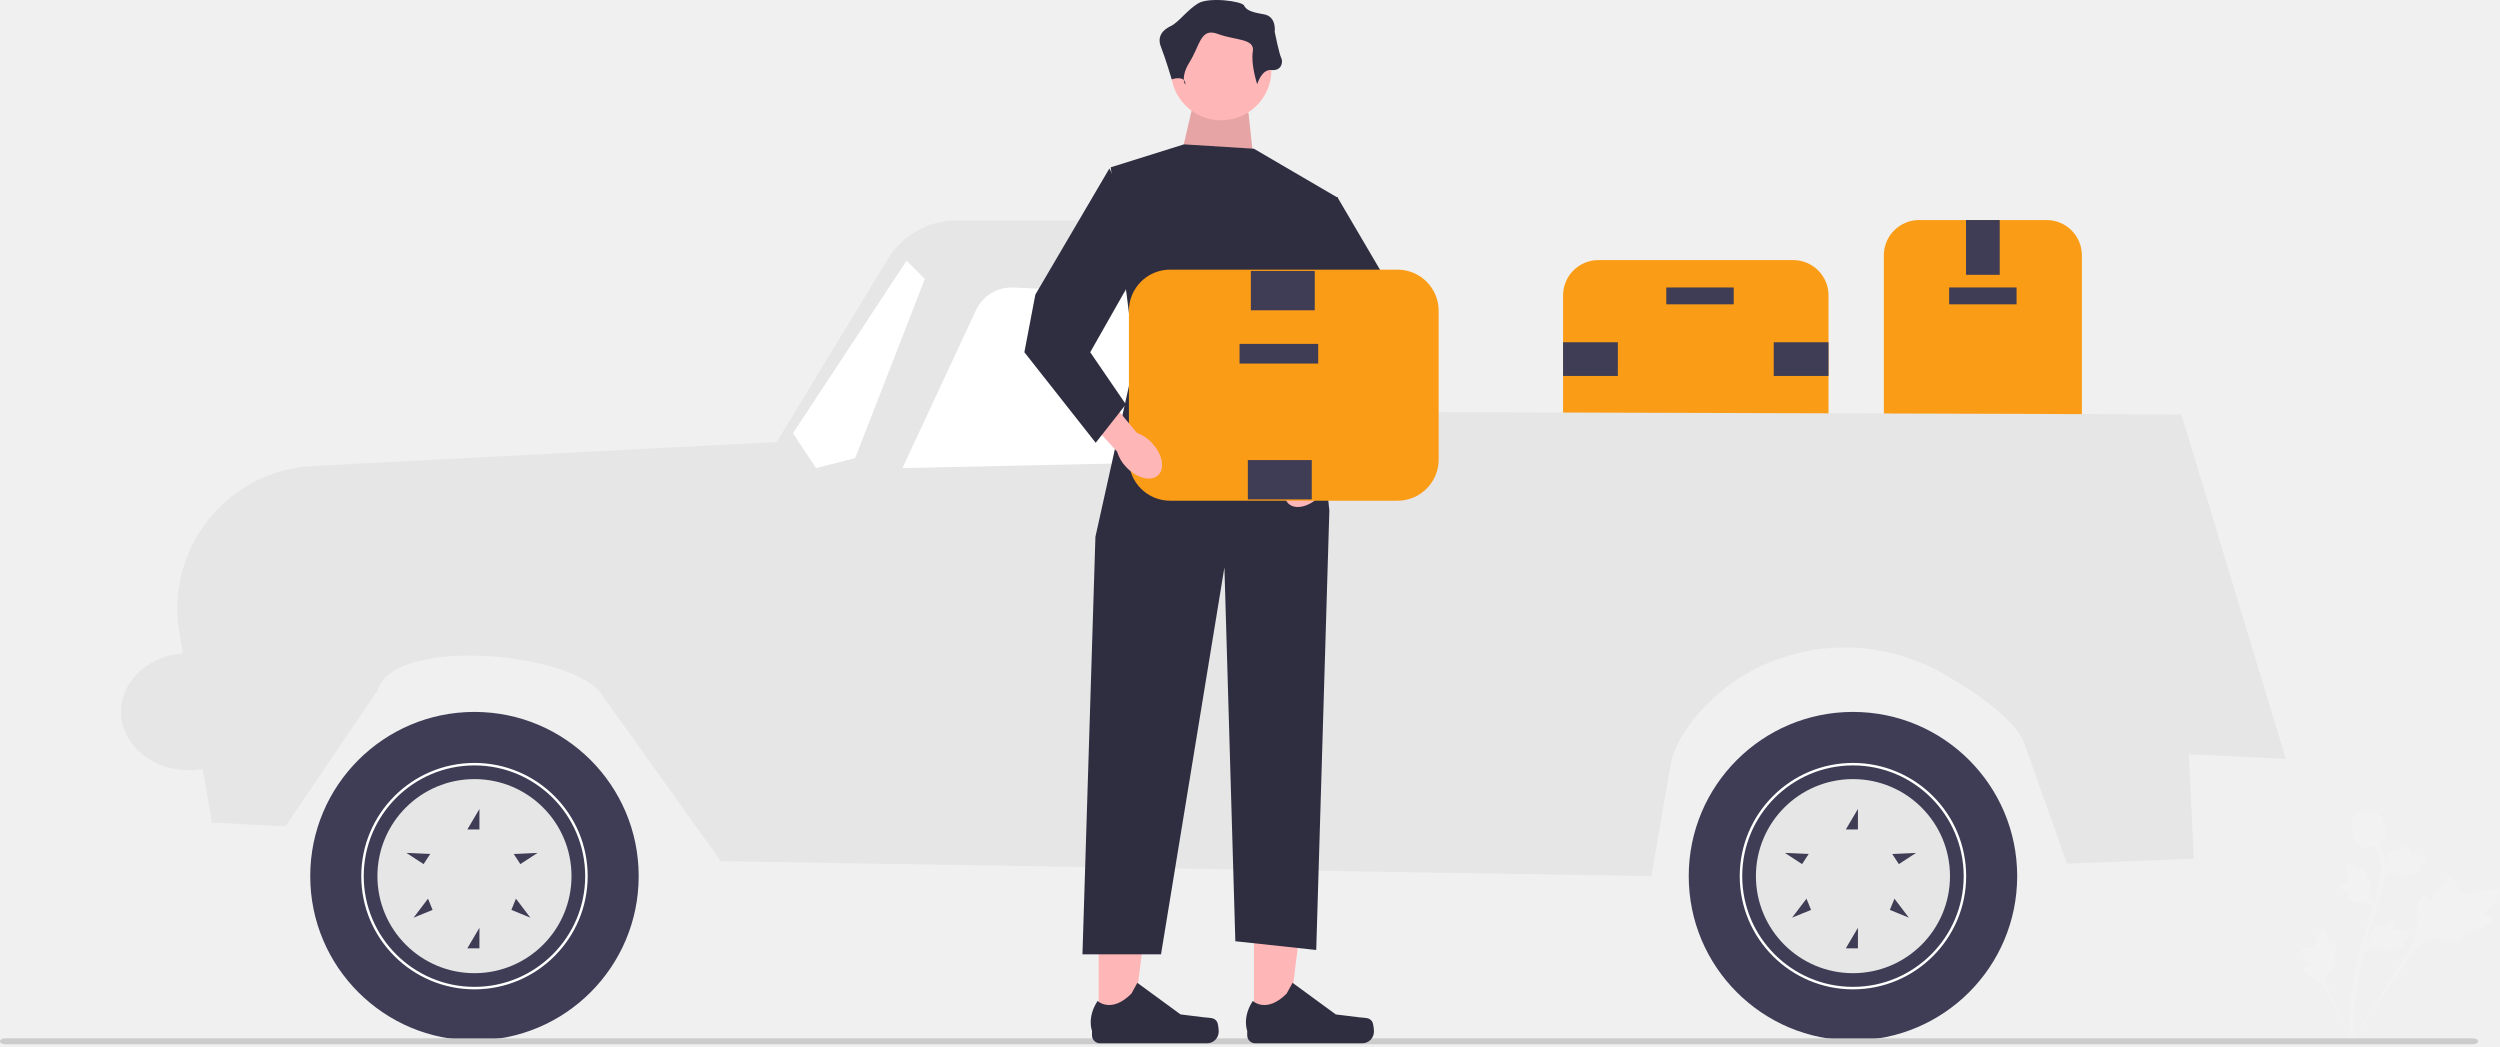
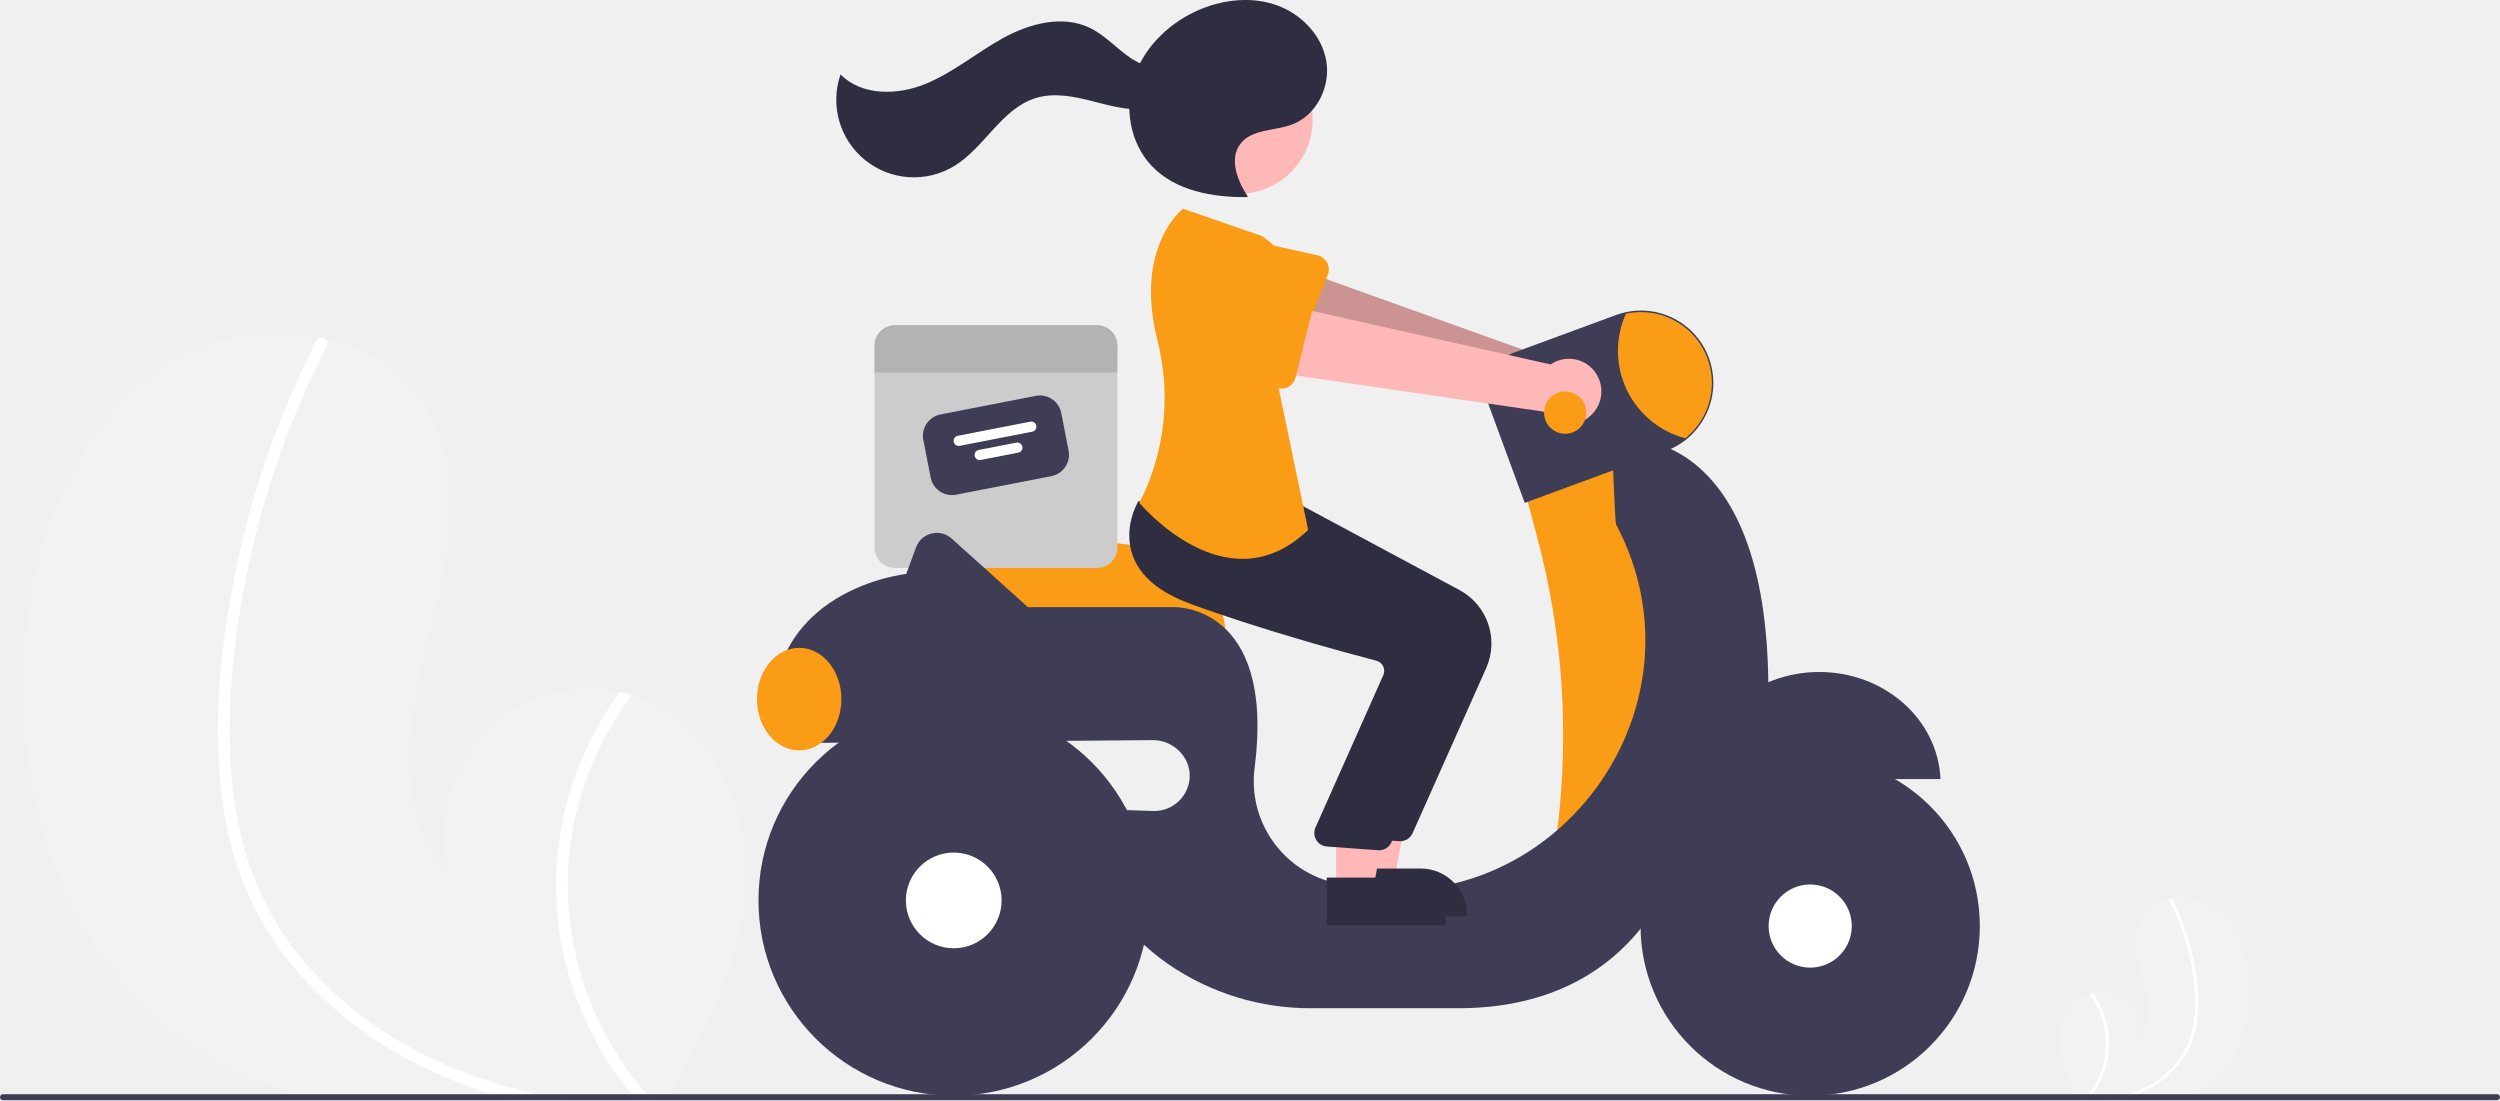
- <svg xmlns="http://www.w3.org/2000/svg" width="1004.722" height="420.718" viewBox="0 0 1004.722 420.718">
-   <g>
-     <path d="M757.098,180.944V102.6c0-7.812,6.355-14.166,14.166-14.166h51.251c7.812,0,14.166,6.355,14.166,14.166v78.344c0,7.812-6.355,14.166-14.166,14.166h-51.251c-7.812,0-14.166-6.355-14.166-14.166Z" fill="#fb9c16" />
-     <rect x="783.344" y="115.526" width="27.092" height="6.773" transform="translate(1593.78 237.8251) rotate(-180)" fill="#3f3d56" />
-     <rect x="790.117" y="88.434" width="13.546" height="22.013" transform="translate(1593.78 198.8797) rotate(-180)" fill="#3f3d56" />
-     <rect x="790.117" y="173.097" width="13.546" height="22.013" transform="translate(1593.78 368.2074) rotate(-180)" fill="#3f3d56" />
-   </g>
-   <g>
-     <path d="M720.692,184.11h-78.344c-7.812,0-14.166-6.355-14.166-14.166v-51.251c0-7.812,6.355-14.166,14.166-14.166h78.344c7.812,0,14.166,6.355,14.166,14.166v51.251c0,7.812-6.355,14.166-14.166,14.166Z" fill="#fb9c16" />
-     <rect x="669.667" y="115.532" width="27.092" height="6.773" fill="#3f3d56" />
-     <rect x="632.415" y="133.312" width="13.546" height="22.013" transform="translate(783.5064 -494.8703) rotate(90)" fill="#3f3d56" />
-     <rect x="717.079" y="133.312" width="13.546" height="22.013" transform="translate(868.1702 -579.5342) rotate(90)" fill="#3f3d56" />
-   </g>
-   <path d="M85.182,330.61l-13.079-76.293c-5.812-33.901,19.28-65.272,53.629-67.051l186.45-9.657,44.498-73.34c5.899-9.723,16.447-15.66,27.819-15.66h133.969c10.531,0,19.428,7.809,20.795,18.251l3.402,58.683,334,1,42.016,138.468-39-1.902,2,42-51,2-17.001-48.072c-3.201-9.052-17.229-19.258-31.81-27.798-32.687-19.143-74.682-12.999-99.419,15.689-5.835,6.768-9.915,13.819-11.055,20.431l-7.715,44.749-374-6-49.016-68.566c-14.481-15.759-82.843-21.548-89,0l-36.984,54.566-29.5-1.5Z" fill="#e6e6e6" />
-   <path d="M491.679,133.236l11.004,51.874-140,3,29.568-63.485c2.682-5.759,8.571-9.335,14.918-9.059l67.087,2.917c8.493,.369,15.659,6.438,17.423,14.753Z" fill="#fff" />
-   <polygon points="343.682 184.11 371.682 112.11 364.351 104.779 318.682 174.11 327.962 188.11 343.682 184.11" fill="#fff" />
-   <circle cx="744.682" cy="352.11" r="66" fill="#3f3d56" />
-   <path d="M699.182,352.11c0-25.089,20.411-45.5,45.5-45.5,25.089,0,45.5,20.411,45.5,45.5,0,25.089-20.411,45.5-45.5,45.5-25.089,0-45.5-20.411-45.5-45.5Zm1,0c0,24.537,19.962,44.5,44.5,44.5s44.5-19.963,44.5-44.5c0-24.537-19.962-44.5-44.5-44.5s-44.5,19.963-44.5,44.5Z" fill="#fff" />
-   <path d="M705.682,352.11c0,21.539,17.461,39,39,39,21.539,0,39-17.461,39-39,0-21.539-17.461-39-39-39-21.539,0-39,17.461-39,39Zm64.351-9.339l-6.91,4.504-2.655-4.073,9.565-.43Zm-10.52,22.905l1.84-4.5,5.794,7.622-7.634-3.122Zm-17.694,15.435l4.862-8.248v8.248h-4.862Zm0-47.752l4.862-8.248v8.248h-4.862Zm-21.604,35.439l5.794-7.622,1.84,4.5-7.634,3.122Zm-2.885-26.026l9.565,.43-2.655,4.073-6.91-4.504Z" fill="#e6e6e6" />
-   <circle cx="190.682" cy="352.11" r="66" fill="#3f3d56" />
-   <path d="M145.182,352.11c0-25.089,20.411-45.5,45.5-45.5,25.089,0,45.5,20.411,45.5,45.5,0,25.089-20.411,45.5-45.5,45.5-25.089,0-45.5-20.411-45.5-45.5Zm1,0c0,24.537,19.962,44.5,44.5,44.5,24.538,0,44.5-19.963,44.5-44.5,0-24.537-19.962-44.5-44.5-44.5-24.538,0-44.5,19.963-44.5,44.5Z" fill="#fff" />
-   <path d="M151.682,352.11c0,21.539,17.461,39,39,39,21.539,0,39-17.461,39-39,0-21.539-17.461-39-39-39-21.539,0-39,17.461-39,39Zm64.351-9.339l-6.91,4.504-2.655-4.073,9.565-.43Zm-10.52,22.905l1.84-4.5,5.794,7.622-7.634-3.122Zm-17.694,15.435l4.862-8.248v8.248h-4.862Zm0-47.752l4.862-8.248v8.248h-4.862Zm-21.604,35.439l5.794-7.622,1.84,4.5-7.634,3.122Zm-2.885-26.026l9.565,.43-2.655,4.073-6.91-4.504Z" fill="#e6e6e6" />
-   <rect x="466.182" y="203.61" width="38" height="8" transform="translate(970.3641 415.22) rotate(-180)" fill="#3f3d56" />
-   <g>
-     <path d="M1001.788,368.654c-.354-1.084-3.039-.607-3.296-1.576-.257-.966,2.319-1.776,4.295-4.498,.356-.491,2.601-3.584,1.74-4.886-1.632-2.466-12.988,3.676-15.714,.229-.598-.756-.844-2.055-2.626-4.472-.709-.961-1.164-1.426-1.707-1.412-.771,.019-1.047,.984-2.259,2.732-1.818,2.621-2.474,2.292-3.671,4.439-.889,1.594-.994,2.613-1.635,2.673-.907,.085-1.282-1.9-2.39-1.977-1.131-.079-2.263,1.882-2.824,3.415-1.053,2.875-.401,5.073-.256,7.263,.157,2.38-.212,5.864-2.798,10.336l-24.392,38.862c5.238-7.922,20.108-29.526,26.099-37.45,1.729-2.288,3.588-4.585,6.449-5.017,2.754-.416,6.105,.947,10.782,.867,.546-.009,2.066-.054,2.436-.86,.306-.666-.453-1.245-.177-1.871,.37-.84,2.037-.48,4.308-1.037,1.601-.393,2.689-1.043,3.625-1.602,.282-.169,4.484-2.714,4.012-4.157h-0Z" fill="#f2f2f2" />
-     <path d="M937.902,377.728c-.634-.139-1.175,1.316-1.725,1.163-.548-.153-.202-1.651-.968-3.406-.138-.317-1.009-2.311-1.896-2.264-1.681,.089-1.943,7.435-4.421,7.779-.544,.075-1.252-.179-2.953-.001-.676,.071-1.036,.16-1.186,.431-.213,.384,.181,.798,.689,1.897,.762,1.648,.411,1.875,1.119,3.082,.526,.896,.995,1.242,.84,1.574-.22,.47-1.302,.081-1.66,.603-.365,.532,.271,1.654,.861,2.371,1.107,1.346,2.374,1.66,3.491,2.221,1.213,.61,2.817,1.796,4.266,4.355l12.036,23.184c-2.377-4.857-8.69-18.388-10.85-23.615-.624-1.509-1.215-3.084-.602-4.613,.59-1.472,2.226-2.723,3.537-5.042,.153-.271,.57-1.03,.281-1.444-.239-.342-.742-.137-.97-.453-.305-.424,.352-1.138,.734-2.414,.269-.899,.264-1.621,.26-2.241-.001-.187-.038-2.984-.882-3.169v0Z" fill="#f2f2f2" />
-     <path d="M949.909,383.385l.378-3.493,.232-.219c1.074-1.015,1.745-2.089,1.997-3.196,.04-.176,.071-.354,.103-.535,.126-.718,.282-1.611,.972-2.538,.386-.517,1.409-1.684,2.463-1.276,.285,.107,.477,.291,.61,.487,.033-.034,.068-.068,.104-.105,.455-.443,.774-.605,1.081-.761,.236-.12,.479-.244,.891-.573,.181-.144,.326-.275,.447-.384,.37-.33,.843-.717,1.491-.564,.687,.188,.923,.843,1.079,1.277,.279,.774,.365,1.306,.422,1.659,.02,.129,.044,.274,.062,.321,.15,.379,2.038,.477,2.748,.518,1.597,.087,2.978,.162,3.31,1.255,.238,.782-.258,1.635-1.519,2.603-.393,.301-.785,.509-1.127,.664,.21,.199,.378,.469,.388,.838h0c.023,.872-.872,1.542-2.659,1.993-.444,.113-1.042,.263-1.823,.226-.368-.018-.691-.075-.966-.127-.041,.157-.116,.32-.252,.474-.398,.455-1.04,.571-1.912,.314-.963-.268-1.723-.633-2.395-.954-.586-.279-1.092-.518-1.516-.583-.789-.11-1.525,.377-2.405,1.025l-2.206,1.655h-0Z" fill="#f2f2f2" />
-     <path d="M956.206,363.49l-3.475,.52-.271-.169c-1.254-.781-2.464-1.158-3.598-1.121-.18,.006-.36,.021-.544,.036-.727,.061-1.63,.136-2.702-.296-.598-.243-1.987-.935-1.859-2.059,.031-.302,.161-.535,.316-.714-.041-.024-.083-.048-.128-.075-.544-.328-.781-.595-1.01-.853-.176-.198-.357-.402-.781-.717-.186-.138-.348-.245-.485-.335-.413-.274-.907-.634-.924-1.299,.007-.712,.582-1.106,.962-1.368,.678-.466,1.171-.684,1.498-.829,.12-.052,.254-.112,.295-.142,.328-.242-.056-2.092-.196-2.79-.321-1.566-.599-2.922,.374-3.52,.696-.429,1.647-.165,2.903,.809,.391,.304,.691,.631,.928,.922,.139-.254,.358-.485,.712-.588h0c.838-.244,1.712,.452,2.602,2.066,.222,.401,.519,.941,.681,1.707,.076,.361,.103,.687,.122,.966,.162-0,.339,.031,.522,.123,.541,.269,.816,.861,.789,1.77-.015,.999-.175,1.828-.315,2.558-.121,.638-.224,1.188-.18,1.614,.093,.791,.751,1.379,1.602,2.066l2.16,1.714h-0Z" fill="#f2f2f2" />
-     <path d="M956.674,353.056l.378-3.493,.232-.219c1.074-1.015,1.745-2.089,1.997-3.196,.04-.176,.071-.354,.103-.535,.126-.718,.282-1.611,.972-2.538,.386-.517,1.409-1.684,2.463-1.276,.285,.107,.477,.291,.61,.487,.033-.034,.068-.068,.104-.105,.455-.443,.774-.605,1.081-.761,.236-.12,.479-.244,.891-.573,.181-.144,.326-.275,.447-.384,.37-.33,.843-.717,1.491-.564,.687,.188,.923,.843,1.079,1.277,.279,.774,.365,1.306,.422,1.659,.02,.129,.044,.274,.062,.321,.15,.379,2.038,.477,2.748,.518,1.597,.087,2.978,.162,3.31,1.255,.238,.782-.258,1.635-1.519,2.603-.393,.301-.785,.509-1.127,.664,.21,.199,.378,.469,.388,.838h0c.023,.872-.872,1.542-2.659,1.993-.444,.113-1.042,.263-1.823,.226-.368-.018-.691-.075-.966-.127-.041,.157-.116,.32-.252,.474-.398,.455-1.04,.571-1.912,.314-.963-.268-1.723-.633-2.395-.954-.586-.279-1.092-.518-1.516-.583-.789-.11-1.525,.377-2.405,1.025l-2.206,1.655h-0Z" fill="#f2f2f2" />
-     <path d="M945.407,419.98l-.614-.607,.011-.863-.011,.863-.854-.09c.004-.08-.002-.268-.008-.561-.033-1.607-.135-6.497,.546-14.011,.475-5.245,1.27-10.569,2.362-15.827,1.093-5.266,2.228-9.185,3.14-12.334,.688-2.375,1.382-4.628,2.06-6.823,1.809-5.863,3.516-11.402,4.574-17.719,.237-1.41,.728-4.346-.278-7.811-.584-2.01-1.584-3.901-2.972-5.62l1.344-1.085c1.532,1.9,2.638,3.995,3.286,6.226,1.116,3.842,.58,7.04,.323,8.577-1.076,6.429-2.801,12.021-4.628,17.941-.674,2.187-1.366,4.43-2.051,6.795-.903,3.12-2.028,7.005-3.107,12.203-1.079,5.195-1.864,10.454-2.334,15.633-.672,7.419-.571,12.237-.538,13.819,.017,.845,.021,1.022-.251,1.295v-0Z" fill="#f2f2f2" />
-     <path d="M949.675,340.564c-.069-.015-.139-.033-.208-.053-1.418-.397-2.555-1.553-3.381-3.433-.387-.884-.478-1.815-.66-3.671-.029-.286-.155-1.734,0-3.653,.101-1.254,.236-1.758,.577-2.153,.379-.441,.89-.693,1.429-.82,.015-.166,.069-.328,.177-.482,.444-.639,1.187-.376,1.59-.24,.203,.073,.456,.166,.741,.214,.447,.077,.715-.001,1.119-.118,.387-.112,.868-.252,1.533-.24,1.312,.018,2.284,.608,2.604,.802,1.687,1.014,2.269,2.631,2.943,4.503,.134,.375,.578,1.732,.682,3.479,.075,1.26-.09,1.776-.28,2.145-.387,.758-.979,1.11-2.449,1.85-1.536,.775-2.306,1.163-2.938,1.362-1.47,.462-2.393,.751-3.479,.509v0Z" fill="#f2f2f2" />
-   </g>
-   <path d="M0,418.48c0,.66,.925,1.19,2.078,1.19H993.848c1.152,0,2.077-.53,2.077-1.19,0-.66-.925-1.19-2.077-1.19H2.078c-1.152,0-2.078,.53-2.078,1.19Z" fill="#ccc" />
-   <g>
-     <g>
-       <polygon points="503.94 410.967 517.825 410.965 524.43 357.41 503.938 357.411 503.94 410.967" fill="#ffb6b6" />
-       <path d="M551.511,410.652h0c.432,.728,.66,3.078,.66,3.925h0c0,2.603-2.11,4.713-4.713,4.713l-42.999-0c-1.775,0-3.215-1.439-3.215-3.215v-1.79s-2.127-5.38,2.252-12.012c0,0,5.443,5.193,13.576-2.94l2.398-4.345,17.361,12.697,9.623,1.185c2.105,.259,3.972-.04,5.055,1.784h0Z" fill="#2f2e41" />
-     </g>
-     <g>
-       <polygon points="441.558 410.967 455.442 410.965 462.048 357.41 441.555 357.411 441.558 410.967" fill="#ffb6b6" />
-       <path d="M489.128,410.652h0c.432,.728,.66,3.078,.66,3.925h0c0,2.603-2.11,4.713-4.713,4.713l-42.999-0c-1.775,0-3.215-1.439-3.215-3.215v-1.79s-2.127-5.38,2.252-12.012c0,0,5.443,5.193,13.576-2.94l2.398-4.345,17.361,12.697,9.623,1.185c2.105,.259,3.972-.04,5.055,1.784h0Z" fill="#2f2e41" />
-     </g>
-     <polygon points="501.741 45.276 504.377 69.877 473.625 67.241 478.897 44.397 501.741 45.276" fill="#ffb6b6" />
-     <polygon points="501.741 45.276 504.377 69.877 473.625 67.241 478.897 44.397 501.741 45.276" isolation="isolate" opacity=".1" />
-     <circle cx="490.759" cy="28.142" r="20.208" fill="#ffb6b6" />
-     <polygon points="503.938 59.773 537.765 79.542 526.682 133.138 534.251 205.186 528.979 381.79 496.47 378.276 492.077 228.03 466.596 383.547 435.028 383.547 440.237 215.729 456.053 144.56 446.388 67.241 475.822 58.016 503.938 59.773" fill="#2f2e41" />
-     <path d="M505.256,33.853s1.757-6.15,5.711-5.711,4.832-3.075,3.954-4.832-2.636-10.544-2.636-10.544c0,0,.879-6.15-4.393-7.029-5.272-.879-7.029-1.757-7.908-3.515-.879-1.757-14.058-3.515-18.451-.879-4.393,2.636-7.908,7.693-10.983,9.118-3.075,1.425-5.711,4.061-3.954,8.454,1.757,4.393,4.306,12.985,4.306,12.985,0,0,4.481-1.563,5.359,1.073s-2.636-.879,1.757-7.908c4.393-7.029,4.393-14.058,11.422-11.422,7.029,2.636,14.937,1.757,14.058,7.029-.879,5.272,1.757,13.179,1.757,13.179Z" fill="#2f2e41" />
-     <path id="uuid-2f48dadd-bd50-474e-b6bc-efb589732da4-59" d="M520.321,189.424c-4.229,4.478-5.347,10.29-2.497,12.981,2.85,2.691,8.588,1.242,12.818-3.238,1.714-1.766,2.981-3.918,3.693-6.274l17.68-19.2-9.187-8.104-16.454,19.788c-2.312,.846-4.388,2.234-6.054,4.047Z" fill="#ffb6b6" />
-     <polygon points="537.409 79.103 567.182 129.826 571.592 152.982 542.923 189.371 530.793 173.933 545.128 152.982 521.972 112.183 537.409 79.103" fill="#2f2e41" />
-     <g>
-       <path d="M453.701,184.701v-59.805c0-9.115,7.415-16.531,16.531-16.531h91.42c9.115,0,16.531,7.415,16.531,16.531v59.805c0,9.115-7.415,16.531-16.531,16.531h-91.42c-9.115,0-16.531-7.415-16.531-16.531Z" fill="#fb9c16" />
-       <rect x="498.159" y="138.209" width="31.614" height="7.904" transform="translate(1027.931 284.3207) rotate(180)" fill="#3f3d56" />
-       <rect x="506.435" y="179.955" width="15.807" height="25.687" transform="translate(707.1374 -321.5401) rotate(90)" fill="#3f3d56" />
-       <rect x="507.641" y="103.955" width="15.807" height="25.687" transform="translate(632.3431 -398.7458) rotate(90)" fill="#3f3d56" />
-     </g>
-     <g>
-       <path id="uuid-f6ce86b9-37cf-4878-a476-c93c5a2c7b27-60" d="M462.953,178.002c4.229,4.478,5.347,10.29,2.497,12.981-2.85,2.691-8.588,1.242-12.818-3.238-1.714-1.766-2.981-3.918-3.693-6.274l-17.68-19.2,9.187-8.104,16.454,19.788c2.312,.846,4.388,2.234,6.054,4.047Z" fill="#ffb6b6" />
-       <polygon points="445.865 67.681 416.093 118.404 411.682 141.56 440.352 177.948 452.481 162.511 438.146 141.56 461.303 100.761 445.865 67.681" fill="#2f2e41" />
-     </g>
-   </g>
-   <ellipse cx="75.666" cy="286.044" rx="27" ry="23.5" fill="#e6e6e6" />
+ <svg xmlns="http://www.w3.org/2000/svg" data-name="Layer 1" width="829" height="364.829" viewBox="0 0 829 364.829">
+   <path d="M432.13,567.974c-2.85,22.33-13.33,42.76-24.51,62.44-.37.67-.75,1.33-1.14,2H290.28c-2.35-.61-4.67-1.28-6.98-2a127.027,127.027,0,0,1-36.69-18.05c-42.75-30.8-59.2-89-51.77-141.15,4.62-32.4,18.84-65.48,46.53-82.93,14.62-9.23,33.4-12.23,50.23-8.8.44.08.88.18,1.33.27,14.48,3.26,27.38,11.36,34.72,24.41,13.2,23.45,5.34,52.5-1.15,78.6-6.47,26.1-9.98,57.34,8.8,76.59-6.2-18.25-.08-40.02,14.73-52.36,11.19-9.31,26.77-12.8,40.98-9.91,1.36.29,2.7.62,4.02,1.02a44.598,44.598,0,0,1,9.17,3.84C426.35,514.315,435.32,542.805,432.13,567.974Z" transform="translate(-185.5 -267.5855)" fill="#f2f2f2" />
+   <path d="M363.23,630.414c3.22.75,6.45,1.41,9.7,2H355.36c-2.3-.62-4.59-1.28-6.86-2q-7.485-2.34-14.74-5.37c-19.4-8.14-37.27-20.36-50.79-36.62a103.371,103.371,0,0,1-16.02-26.17,118.856,118.856,0,0,1-8.2-33.49c-2.45-23.6.05-47.85,4.72-71.03a296.451,296.451,0,0,1,23.16-69.47q1.905-3.975,3.94-7.9a1.542,1.542,0,0,1,1.03-.88,1.777,1.777,0,0,1,1.33.27,2.106,2.106,0,0,1,.83,2.78,293.039,293.039,0,0,0-24.58,66.96c-5.32,22.67-8.34,46.39-7.31,69.7.98,21.78,6.67,43.2,19.58,61.01,11.79,16.26,28.07,29.08,46.08,37.81A169.131,169.131,0,0,0,363.23,630.414Z" transform="translate(-185.5 -267.5855)" fill="#fff" />
+   <path d="M401.79,632.414h-5.18c-.58-.66-1.14-1.33-1.69-2a110.411,110.411,0,0,1-23.24-49.66,107.734,107.734,0,0,1,9.29-67.05,110.241,110.241,0,0,1,10.04-16.62c1.36.29,2.7.62,4.02,1.02a106.056,106.056,0,0,0-19.77,45.34A105.095,105.095,0,0,0,400,630.414C400.58,631.084,401.18,631.755,401.79,632.414Z" transform="translate(-185.5 -267.5855)" fill="#fff" />
+   <path d="M868.429,615.408c.752,5.893,3.518,11.285,6.469,16.479.098.177.198.351.301.528h30.667c.62-.161,1.232-.338,1.842-.528a33.525,33.525,0,0,0,9.683-4.764c11.283-8.129,15.624-23.489,13.663-37.252-1.219-8.551-4.972-17.281-12.28-21.887a18.437,18.437,0,0,0-13.257-2.322c-.116.021-.232.048-.351.071a13.68,13.68,0,0,0-9.163,6.442c-3.484,6.189-1.409,13.856.303,20.744,1.708,6.888,2.634,15.133-2.322,20.214a12.644,12.644,0,0,0-14.703-16.434c-.359.077-.713.164-1.061.269a11.771,11.771,0,0,0-2.42,1.013C869.955,601.246,867.587,608.765,868.429,615.408Z" transform="translate(-185.5 -267.5855)" fill="#f2f2f2" />
+   <path d="M886.613,631.887c-.85.198-1.702.372-2.56.528h4.637c.607-.164,1.211-.338,1.81-.528q1.976-.618,3.89-1.417a34.9,34.9,0,0,0,13.404-9.665,27.282,27.282,0,0,0,4.228-6.907,31.368,31.368,0,0,0,2.164-8.839,62.858,62.858,0,0,0-1.246-18.746,78.238,78.238,0,0,0-6.112-18.334q-.503-1.049-1.04-2.085a.407.407,0,0,0-.272-.232.469.469,0,0,0-.351.071.556.556,0,0,0-.219.734,77.338,77.338,0,0,1,6.487,17.672,68.022,68.022,0,0,1,1.929,18.395,29.351,29.351,0,0,1-5.168,16.102,32.486,32.486,0,0,1-12.161,9.979A44.637,44.637,0,0,1,886.613,631.887Z" transform="translate(-185.5 -267.5855)" fill="#fff" />
+   <path d="M876.437,632.415h1.367c.153-.174.301-.351.446-.528a29.14,29.14,0,0,0,6.134-13.106,28.433,28.433,0,0,0-2.452-17.696,29.095,29.095,0,0,0-2.65-4.386c-.359.077-.713.164-1.061.269a27.99,27.99,0,0,1,5.218,11.966,27.737,27.737,0,0,1-6.529,22.953C876.756,632.064,876.598,632.24,876.437,632.415Z" transform="translate(-185.5 -267.5855)" fill="#fff" />
+   <path d="M592.01,480.094h-95.981L495.011,450.583a8.86,8.86,0,0,1,9.931-9.099l55.854,6.839h.007a31.291,31.291,0,0,1,31.206,31.27Z" transform="translate(-185.5 -267.5855)" fill="#fb9c16" />
+   <path d="M549.231,375.414H482.289a6.777,6.777,0,0,0-6.779,6.779v66.942a6.777,6.777,0,0,0,6.779,6.779h66.942a6.777,6.777,0,0,0,6.779-6.779V382.193A6.777,6.777,0,0,0,549.231,375.414Z" transform="translate(-185.5 -267.5855)" fill="#ccc" />
+   <path d="M534.154,425.471l-31.606,6.155a7.211,7.211,0,0,1-8.447-5.693L491.672,413.457a7.211,7.211,0,0,1,5.693-8.447l31.606-6.155a7.211,7.211,0,0,1,8.447,5.693l2.43,12.476A7.211,7.211,0,0,1,534.154,425.471Z" transform="translate(-185.5 -267.5855)" fill="#3f3d56" />
+   <path d="M527.831,410.732l-24.121,4.697a1.695,1.695,0,0,1-.648-3.327l24.121-4.697a1.695,1.695,0,0,1,.648,3.327Z" transform="translate(-185.5 -267.5855)" fill="#fff" />
+   <path d="M523.143,417.688l-12.476,2.43a1.695,1.695,0,0,1-.648-3.327l12.476-2.43a1.695,1.695,0,1,1,.648,3.327Z" transform="translate(-185.5 -267.5855)" fill="#fff" />
+   <path d="M556.01,382.193v8.897h-80.5v-8.897a6.777,6.777,0,0,1,6.779-6.779h66.942A6.777,6.777,0,0,1,556.01,382.193Z" transform="translate(-185.5 -267.5855)" fill="#b3b3b3" />
+   <path d="M716.761,393.877a10.743,10.743,0,0,0-15.193-6.365l-92.097-33.043-4.056,23.007,91.803,25.245a10.801,10.801,0,0,0,19.543-8.845Z" transform="translate(-185.5 -267.5855)" fill="#ffb8b8" />
+   <path d="M716.761,393.877a10.743,10.743,0,0,0-15.193-6.365l-92.097-33.043-4.056,23.007,91.803,25.245a10.801,10.801,0,0,0,19.543-8.845Z" transform="translate(-185.5 -267.5855)" opacity="0.2" />
+   <path d="M625.817,358.662l-8.697,22.72a4.817,4.817,0,0,1-6.861,2.476l-21.136-11.896a13.377,13.377,0,0,1,9.637-24.959l23.602,5.235a4.817,4.817,0,0,1,3.454,6.424Z" transform="translate(-185.5 -267.5855)" fill="#fb9c16" />
+   <path d="M724.01,414.914l-33,15,4.333,16.311a253.735,253.735,0,0,1,6.54,96.65v0l24.128,5.039,20-51-7-58Z" transform="translate(-185.5 -267.5855)" fill="#fb9c16" />
+   <path d="M788.76,490.414c-21.682,0-39.352,15.762-40.209,35.5h80.418C828.111,506.176,810.442,490.414,788.76,490.414Z" transform="translate(-185.5 -267.5855)" fill="#3f3d56" />
+   <path d="M771.881,493.816c-1.128-89.098-51.872-80.902-51.872-80.902s.949,27.733,1.405,28.596c32.335,61.18-21.03,132.904-88.96,119.709q-1.921-.373-3.691-.757a34.581,34.581,0,0,1-27.163-38.763c6.692-53.736-26.591-52.785-26.591-52.785H526.343l-25.273-22.746a7.347,7.347,0,0,0-11.809,2.921l-3.251,8.825s-48,5-44,52h14.84a29.967,29.967,0,0,0,.16,4l110.751-.9c6.492-.053,12.222,5.208,12.249,11.7a11.753,11.753,0,0,1-12.144,11.796l-17.855-.595c-5.5,24.5,8,41,22.875,51.375a83.148,83.148,0,0,0,47.618,14.625h48.507c63,0,74-53,74-53C776.01,534.914,771.881,493.816,771.881,493.816Z" transform="translate(-185.5 -267.5855)" fill="#3f3d56" />
+   <circle cx="600.26" cy="307.079" r="56.25" fill="#3f3d56" />
+   <circle cx="600.26" cy="307.079" r="13.787" fill="#fff" />
+   <circle cx="316.26" cy="298.579" r="64.75" fill="#3f3d56" />
+   <circle cx="316.26" cy="298.579" r="15.87" fill="#fff" />
+   <path d="M691.104,434.347,679.23,402.097a13.638,13.638,0,0,1,8.087-17.511l34.04-12.531a23.998,23.998,0,0,1,30.812,14.227,23.845,23.845,0,0,1,1.481,8.292,24.189,24.189,0,0,1-8.988,18.73,23.813,23.813,0,0,1-6.72,3.789Z" transform="translate(-185.5 -267.5855)" fill="#3f3d56" />
+   <path d="M753.15,394.574a23.549,23.549,0,0,1-8.8,18.34,29.988,29.988,0,0,1-19.7-41.3,23.505,23.505,0,0,1,28.5,22.96Z" transform="translate(-185.5 -267.5855)" fill="#fb9c16" />
+   <ellipse cx="265.01" cy="231.829" rx="14" ry="17" fill="#fb9c16" />
+   <polygon points="450.071 292.005 462.331 292.005 468.164 260.208 450.069 260.209 450.071 292.005" fill="#ffb8b8" />
+   <path d="M632.444,555.588l24.144-.001h.001a15.386,15.386,0,0,1,15.386,15.386v.5l-39.531.001Z" transform="translate(-185.5 -267.5855)" fill="#2f2e41" />
+   <path d="M649.801,546.54q-.214,0-.43-.021l-16.967-1.235a4.5,4.5,0,0,1-3.809-6.029l22.707-51.015a3.498,3.498,0,0,0-.196-2.799,3.451,3.451,0,0,0-2.211-1.76c-10.677-2.791-38.072-10.223-61.786-18.918-10.16-3.726-16.559-9.109-19.019-16.002-3.243-9.087,1.555-17.374,1.76-17.722l.161-.272,22.315,2.028,24.191,2.058,53.013,28.428a20.086,20.086,0,0,1,8.819,25.784L653.908,543.873A4.497,4.497,0,0,1,649.801,546.54Z" transform="translate(-185.5 -267.5855)" fill="#2f2e41" />
+   <circle cx="410.705" cy="39.72" r="24.561" fill="#ffb8b8" />
+   <polygon points="443.071 295.005 455.331 295.005 461.164 263.208 443.069 263.209 443.071 295.005" fill="#ffb8b8" />
+   <path d="M625.444,558.588l24.144-.001h.001a15.386,15.386,0,0,1,15.386,15.386v.5l-39.531.001Z" transform="translate(-185.5 -267.5855)" fill="#2f2e41" />
+   <path d="M642.801,549.54q-.214,0-.43-.021l-16.967-1.235a4.5,4.5,0,0,1-3.809-6.029l22.707-51.015a3.498,3.498,0,0,0-.196-2.799,3.451,3.451,0,0,0-2.211-1.76c-10.677-2.791-38.072-10.223-61.786-18.918-10.16-3.726-16.559-9.109-19.019-16.002-3.243-9.087,1.555-17.374,1.76-17.722l.161-.272,22.315,2.028,24.191,2.058,53.013,28.428a20.086,20.086,0,0,1,8.819,25.784L646.908,546.873A4.497,4.497,0,0,1,642.801,549.54Z" transform="translate(-185.5 -267.5855)" fill="#2f2e41" />
+   <path d="M603.78,345.794l-26-9s-16.322,12.54-8.481,43.649a77.012,77.012,0,0,1-3.4,48.32,49.779,49.779,0,0,1-2.619,5.531s29,35,56,9l-10.5-50.5S625.28,359.294,603.78,345.794Z" transform="translate(-185.5 -267.5855)" fill="#fb9c16" />
+   <path d="M599.255,332.702c-3.496-5.232-6.254-12.488-2.406-17.466,3.799-4.914,11.292-4.19,17.111-6.365,8.104-3.029,12.804-12.549,11.338-21.076s-8.31-15.594-16.464-18.486-17.348-1.951-25.333,1.379c-9.829,4.1-18.261,12.03-21.797,22.076s-1.646,22.108,5.689,29.83c7.864,8.278,20.206,10.485,31.623,10.351" transform="translate(-185.5 -267.5855)" fill="#2f2e41" />
+   <path d="M576.408,288.069c-4.405,3.586-11.125,1.993-15.854-1.154s-8.565-7.628-13.681-10.096c-9.019-4.35-19.924-1.458-28.702,3.36s-16.559,11.475-25.831,15.256-21.104,3.968-28.125-3.172a25.732,25.732,0,0,0,37.71,30.371c10.159-6.188,15.771-19.164,27.166-22.579,6.306-1.89,13.076-.368,19.449,1.281s13.018,3.43,19.449,2.027,12.447-7.183,11.629-13.715Z" transform="translate(-185.5 -267.5855)" fill="#2f2e41" />
+   <path d="M715.538,392.877a10.743,10.743,0,0,0-15.863-4.442L604.206,367.008l-1.187,23.332,94.217,13.726a10.801,10.801,0,0,0,18.302-11.189Z" transform="translate(-185.5 -267.5855)" fill="#ffb8b8" />
+   <path d="M620.945,369.151l-5.827,23.62a4.817,4.817,0,0,1-6.503,3.303l-22.443-9.198a13.377,13.377,0,0,1,6.484-25.957l24.068,2.283a4.817,4.817,0,0,1,4.22,5.949Z" transform="translate(-185.5 -267.5855)" fill="#fb9c16" />
+   <circle cx="519.01" cy="136.829" r="7" fill="#fb9c16" />
+   <path d="M1014.5,631.414a1.003,1.003,0,0,1-1,1h-827a1,1,0,0,1,0-2h827A1.003,1.003,0,0,1,1014.5,631.414Z" transform="translate(-185.5 -267.5855)" fill="#3f3d56" />
</svg>
